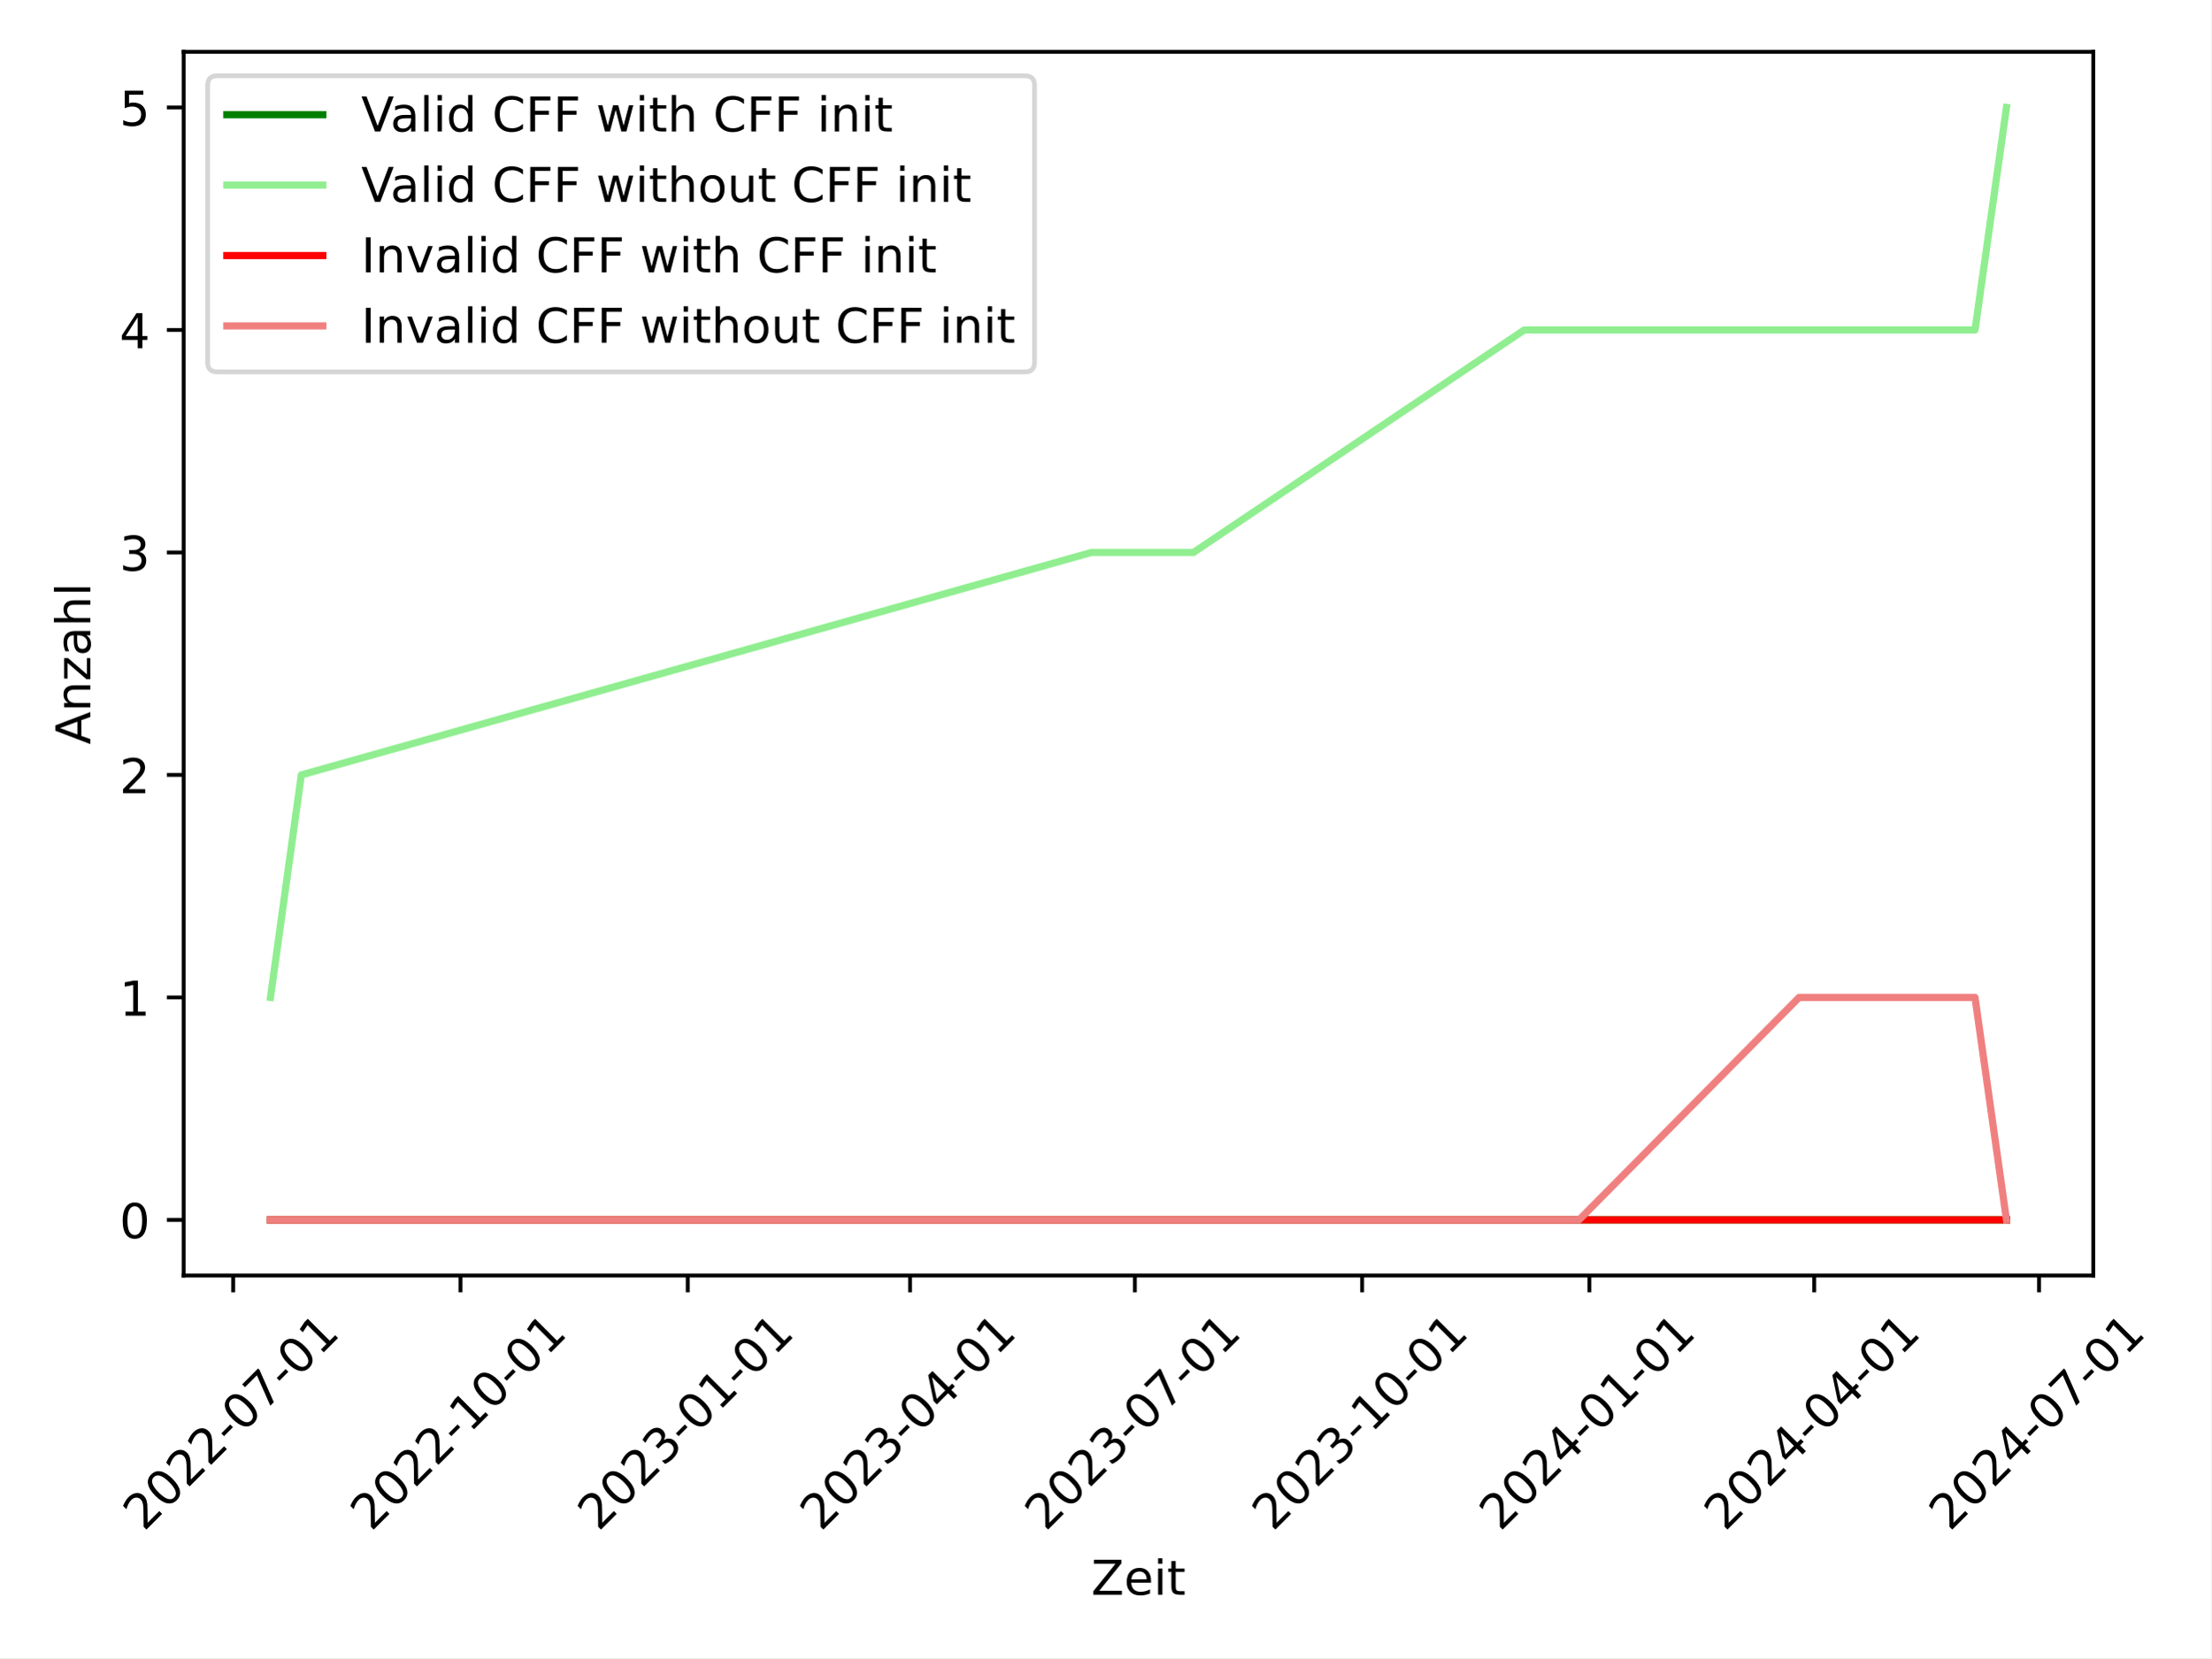
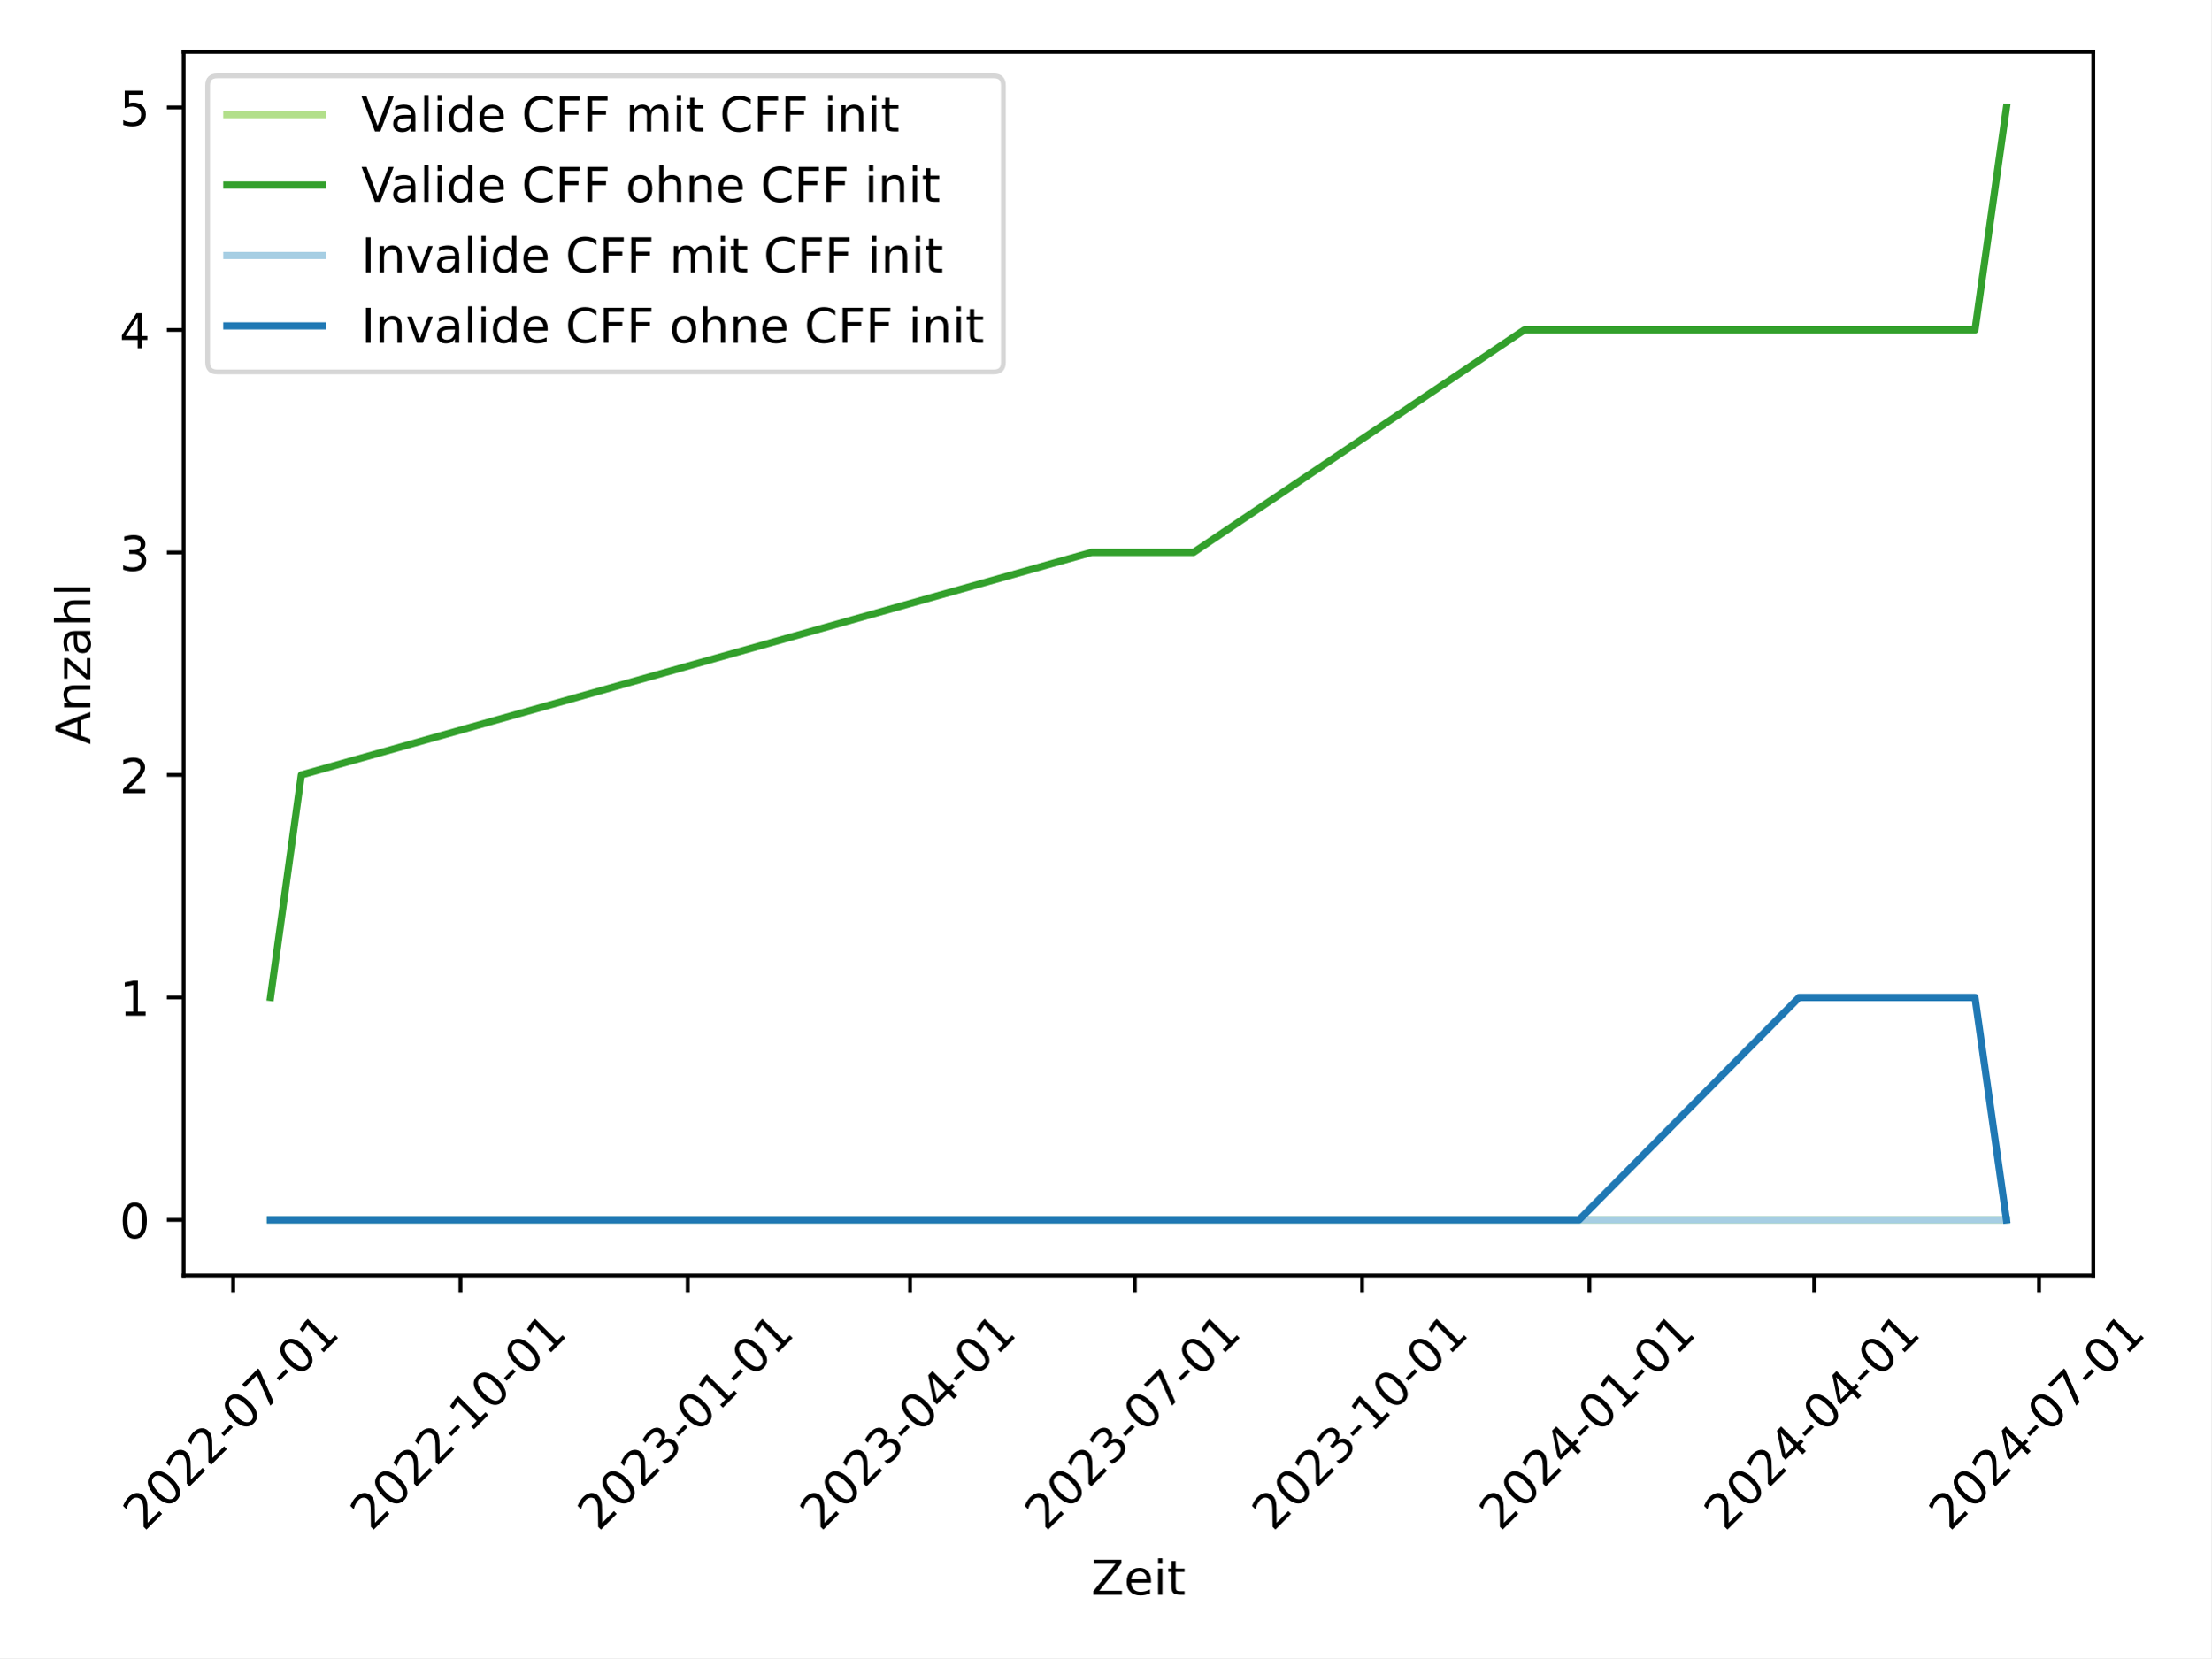
<svg xmlns="http://www.w3.org/2000/svg" xmlns:xlink="http://www.w3.org/1999/xlink" width="460.8pt" height="345.6pt" viewBox="0 0 460.8 345.6" version="1.1">
  <defs>
    <style type="text/css">*{stroke-linejoin: round; stroke-linecap: butt}</style>
  </defs>
  <g id="figure_1">
    <g id="patch_1">
      <path d="M 0 345.6  L 460.8 345.6  L 460.8 0  L 0 0  z " style="fill: #ffffff" />
    </g>
    <g id="axes_1">
      <g id="patch_2">
        <path d="M 38.27 265.863  L 436.245 265.863  L 436.245 10.8  L 38.27 10.8  z " style="fill: #ffffff" />
      </g>
      <g id="matplotlib.axis_1">
        <g id="xtick_1">
          <g id="line2d_1">
            <defs>
-               <path id="mbb8ff525fe" d="M 0 0  L 0 3.5  " style="stroke: #000000; stroke-width: 0.8" />
-             </defs>
-             <g>
-               <use xlink:href="#mbb8ff525fe" x="48.59" y="265.863" style="stroke: #000000; stroke-width: 0.8" />
+               <path id="m57fe78c44d" d="M 0 0  L 0 3.5  " style="stroke: #000000; stroke-width: 0.8" />
+             </defs>
+             <g>
+               <use xlink:href="#m57fe78c44d" x="48.59" y="265.863" style="stroke: #000000; stroke-width: 0.8" />
            </g>
          </g>
          <g id="text_1">
            <g transform="translate(29.99393 319.3299) rotate(-45) scale(0.1 -0.1)">
              <defs>
                <path id="DejaVuSans-32" d="M 1228 531  L 3431 531  L 3431 0  L 469 0  L 469 531  Q 828 903 1448 1529  Q 2069 2156 2228 2338  Q 2531 2678 2651 2914  Q 2772 3150 2772 3378  Q 2772 3750 2511 3984  Q 2250 4219 1831 4219  Q 1534 4219 1204 4116  Q 875 4013 500 3803  L 500 4441  Q 881 4594 1212 4672  Q 1544 4750 1819 4750  Q 2544 4750 2975 4387  Q 3406 4025 3406 3419  Q 3406 3131 3298 2873  Q 3191 2616 2906 2266  Q 2828 2175 2409 1742  Q 1991 1309 1228 531  z " transform="scale(0.015625)" />
                <path id="DejaVuSans-30" d="M 2034 4250  Q 1547 4250 1301 3770  Q 1056 3291 1056 2328  Q 1056 1369 1301 889  Q 1547 409 2034 409  Q 2525 409 2770 889  Q 3016 1369 3016 2328  Q 3016 3291 2770 3770  Q 2525 4250 2034 4250  z M 2034 4750  Q 2819 4750 3233 4129  Q 3647 3509 3647 2328  Q 3647 1150 3233 529  Q 2819 -91 2034 -91  Q 1250 -91 836 529  Q 422 1150 422 2328  Q 422 3509 836 4129  Q 1250 4750 2034 4750  z " transform="scale(0.015625)" />
                <path id="DejaVuSans-2d" d="M 313 2009  L 1997 2009  L 1997 1497  L 313 1497  L 313 2009  z " transform="scale(0.015625)" />
                <path id="DejaVuSans-37" d="M 525 4666  L 3525 4666  L 3525 4397  L 1831 0  L 1172 0  L 2766 4134  L 525 4134  L 525 4666  z " transform="scale(0.015625)" />
                <path id="DejaVuSans-31" d="M 794 531  L 1825 531  L 1825 4091  L 703 3866  L 703 4441  L 1819 4666  L 2450 4666  L 2450 531  L 3481 531  L 3481 0  L 794 0  L 794 531  z " transform="scale(0.015625)" />
              </defs>
              <use xlink:href="#DejaVuSans-32" />
              <use xlink:href="#DejaVuSans-30" x="63.623" />
              <use xlink:href="#DejaVuSans-32" x="127.246" />
              <use xlink:href="#DejaVuSans-32" x="190.869" />
              <use xlink:href="#DejaVuSans-2d" x="254.492" />
              <use xlink:href="#DejaVuSans-30" x="290.576" />
              <use xlink:href="#DejaVuSans-37" x="354.199" />
              <use xlink:href="#DejaVuSans-2d" x="417.822" />
              <use xlink:href="#DejaVuSans-30" x="453.906" />
              <use xlink:href="#DejaVuSans-31" x="517.529" />
            </g>
          </g>
        </g>
        <g id="xtick_2">
          <g id="line2d_2">
            <g>
-               <use xlink:href="#mbb8ff525fe" x="95.956" y="265.863" style="stroke: #000000; stroke-width: 0.8" />
+               <use xlink:href="#m57fe78c44d" x="95.956" y="265.863" style="stroke: #000000; stroke-width: 0.8" />
            </g>
          </g>
          <g id="text_2">
            <g transform="translate(77.35988 319.3299) rotate(-45) scale(0.1 -0.1)">
              <use xlink:href="#DejaVuSans-32" />
              <use xlink:href="#DejaVuSans-30" x="63.623" />
              <use xlink:href="#DejaVuSans-32" x="127.246" />
              <use xlink:href="#DejaVuSans-32" x="190.869" />
              <use xlink:href="#DejaVuSans-2d" x="254.492" />
              <use xlink:href="#DejaVuSans-31" x="290.576" />
              <use xlink:href="#DejaVuSans-30" x="354.199" />
              <use xlink:href="#DejaVuSans-2d" x="417.822" />
              <use xlink:href="#DejaVuSans-30" x="453.906" />
              <use xlink:href="#DejaVuSans-31" x="517.529" />
            </g>
          </g>
        </g>
        <g id="xtick_3">
          <g id="line2d_3">
            <g>
-               <use xlink:href="#mbb8ff525fe" x="143.322" y="265.863" style="stroke: #000000; stroke-width: 0.8" />
+               <use xlink:href="#m57fe78c44d" x="143.322" y="265.863" style="stroke: #000000; stroke-width: 0.8" />
            </g>
          </g>
          <g id="text_3">
            <g transform="translate(124.7258 319.3299) rotate(-45) scale(0.1 -0.1)">
              <defs>
                <path id="DejaVuSans-33" d="M 2597 2516  Q 3050 2419 3304 2112  Q 3559 1806 3559 1356  Q 3559 666 3084 287  Q 2609 -91 1734 -91  Q 1441 -91 1130 -33  Q 819 25 488 141  L 488 750  Q 750 597 1062 519  Q 1375 441 1716 441  Q 2309 441 2620 675  Q 2931 909 2931 1356  Q 2931 1769 2642 2001  Q 2353 2234 1838 2234  L 1294 2234  L 1294 2753  L 1863 2753  Q 2328 2753 2575 2939  Q 2822 3125 2822 3475  Q 2822 3834 2567 4026  Q 2313 4219 1838 4219  Q 1578 4219 1281 4162  Q 984 4106 628 3988  L 628 4550  Q 988 4650 1302 4700  Q 1616 4750 1894 4750  Q 2613 4750 3031 4423  Q 3450 4097 3450 3541  Q 3450 3153 3228 2886  Q 3006 2619 2597 2516  z " transform="scale(0.015625)" />
              </defs>
              <use xlink:href="#DejaVuSans-32" />
              <use xlink:href="#DejaVuSans-30" x="63.623" />
              <use xlink:href="#DejaVuSans-32" x="127.246" />
              <use xlink:href="#DejaVuSans-33" x="190.869" />
              <use xlink:href="#DejaVuSans-2d" x="254.492" />
              <use xlink:href="#DejaVuSans-30" x="290.576" />
              <use xlink:href="#DejaVuSans-31" x="354.199" />
              <use xlink:href="#DejaVuSans-2d" x="417.822" />
              <use xlink:href="#DejaVuSans-30" x="453.906" />
              <use xlink:href="#DejaVuSans-31" x="517.529" />
            </g>
          </g>
        </g>
        <g id="xtick_4">
          <g id="line2d_4">
            <g>
-               <use xlink:href="#mbb8ff525fe" x="189.658" y="265.863" style="stroke: #000000; stroke-width: 0.8" />
+               <use xlink:href="#m57fe78c44d" x="189.658" y="265.863" style="stroke: #000000; stroke-width: 0.8" />
            </g>
          </g>
          <g id="text_4">
            <g transform="translate(171.0621 319.3299) rotate(-45) scale(0.1 -0.1)">
              <defs>
                <path id="DejaVuSans-34" d="M 2419 4116  L 825 1625  L 2419 1625  L 2419 4116  z M 2253 4666  L 3047 4666  L 3047 1625  L 3713 1625  L 3713 1100  L 3047 1100  L 3047 0  L 2419 0  L 2419 1100  L 313 1100  L 313 1709  L 2253 4666  z " transform="scale(0.015625)" />
              </defs>
              <use xlink:href="#DejaVuSans-32" />
              <use xlink:href="#DejaVuSans-30" x="63.623" />
              <use xlink:href="#DejaVuSans-32" x="127.246" />
              <use xlink:href="#DejaVuSans-33" x="190.869" />
              <use xlink:href="#DejaVuSans-2d" x="254.492" />
              <use xlink:href="#DejaVuSans-30" x="290.576" />
              <use xlink:href="#DejaVuSans-34" x="354.199" />
              <use xlink:href="#DejaVuSans-2d" x="417.822" />
              <use xlink:href="#DejaVuSans-30" x="453.906" />
              <use xlink:href="#DejaVuSans-31" x="517.529" />
            </g>
          </g>
        </g>
        <g id="xtick_5">
          <g id="line2d_5">
            <g>
-               <use xlink:href="#mbb8ff525fe" x="236.509" y="265.863" style="stroke: #000000; stroke-width: 0.8" />
+               <use xlink:href="#m57fe78c44d" x="236.509" y="265.863" style="stroke: #000000; stroke-width: 0.8" />
            </g>
          </g>
          <g id="text_5">
            <g transform="translate(217.9132 319.3299) rotate(-45) scale(0.1 -0.1)">
              <use xlink:href="#DejaVuSans-32" />
              <use xlink:href="#DejaVuSans-30" x="63.623" />
              <use xlink:href="#DejaVuSans-32" x="127.246" />
              <use xlink:href="#DejaVuSans-33" x="190.869" />
              <use xlink:href="#DejaVuSans-2d" x="254.492" />
              <use xlink:href="#DejaVuSans-30" x="290.576" />
              <use xlink:href="#DejaVuSans-37" x="354.199" />
              <use xlink:href="#DejaVuSans-2d" x="417.822" />
              <use xlink:href="#DejaVuSans-30" x="453.906" />
              <use xlink:href="#DejaVuSans-31" x="517.529" />
            </g>
          </g>
        </g>
        <g id="xtick_6">
          <g id="line2d_6">
            <g>
-               <use xlink:href="#mbb8ff525fe" x="283.875" y="265.863" style="stroke: #000000; stroke-width: 0.8" />
+               <use xlink:href="#m57fe78c44d" x="283.875" y="265.863" style="stroke: #000000; stroke-width: 0.8" />
            </g>
          </g>
          <g id="text_6">
            <g transform="translate(265.2791 319.3299) rotate(-45) scale(0.1 -0.1)">
              <use xlink:href="#DejaVuSans-32" />
              <use xlink:href="#DejaVuSans-30" x="63.623" />
              <use xlink:href="#DejaVuSans-32" x="127.246" />
              <use xlink:href="#DejaVuSans-33" x="190.869" />
              <use xlink:href="#DejaVuSans-2d" x="254.492" />
              <use xlink:href="#DejaVuSans-31" x="290.576" />
              <use xlink:href="#DejaVuSans-30" x="354.199" />
              <use xlink:href="#DejaVuSans-2d" x="417.822" />
              <use xlink:href="#DejaVuSans-30" x="453.906" />
              <use xlink:href="#DejaVuSans-31" x="517.529" />
            </g>
          </g>
        </g>
        <g id="xtick_7">
          <g id="line2d_7">
            <g>
-               <use xlink:href="#mbb8ff525fe" x="331.241" y="265.863" style="stroke: #000000; stroke-width: 0.8" />
+               <use xlink:href="#m57fe78c44d" x="331.241" y="265.863" style="stroke: #000000; stroke-width: 0.8" />
            </g>
          </g>
          <g id="text_7">
            <g transform="translate(312.6451 319.3299) rotate(-45) scale(0.1 -0.1)">
              <use xlink:href="#DejaVuSans-32" />
              <use xlink:href="#DejaVuSans-30" x="63.623" />
              <use xlink:href="#DejaVuSans-32" x="127.246" />
              <use xlink:href="#DejaVuSans-34" x="190.869" />
              <use xlink:href="#DejaVuSans-2d" x="254.492" />
              <use xlink:href="#DejaVuSans-30" x="290.576" />
              <use xlink:href="#DejaVuSans-31" x="354.199" />
              <use xlink:href="#DejaVuSans-2d" x="417.822" />
              <use xlink:href="#DejaVuSans-30" x="453.906" />
              <use xlink:href="#DejaVuSans-31" x="517.529" />
            </g>
          </g>
        </g>
        <g id="xtick_8">
          <g id="line2d_8">
            <g>
-               <use xlink:href="#mbb8ff525fe" x="378.092" y="265.863" style="stroke: #000000; stroke-width: 0.8" />
+               <use xlink:href="#m57fe78c44d" x="378.092" y="265.863" style="stroke: #000000; stroke-width: 0.8" />
            </g>
          </g>
          <g id="text_8">
            <g transform="translate(359.4962 319.3299) rotate(-45) scale(0.1 -0.1)">
              <use xlink:href="#DejaVuSans-32" />
              <use xlink:href="#DejaVuSans-30" x="63.623" />
              <use xlink:href="#DejaVuSans-32" x="127.246" />
              <use xlink:href="#DejaVuSans-34" x="190.869" />
              <use xlink:href="#DejaVuSans-2d" x="254.492" />
              <use xlink:href="#DejaVuSans-30" x="290.576" />
              <use xlink:href="#DejaVuSans-34" x="354.199" />
              <use xlink:href="#DejaVuSans-2d" x="417.822" />
              <use xlink:href="#DejaVuSans-30" x="453.906" />
              <use xlink:href="#DejaVuSans-31" x="517.529" />
            </g>
          </g>
        </g>
        <g id="xtick_9">
          <g id="line2d_9">
            <g>
-               <use xlink:href="#mbb8ff525fe" x="424.943" y="265.863" style="stroke: #000000; stroke-width: 0.8" />
+               <use xlink:href="#m57fe78c44d" x="424.943" y="265.863" style="stroke: #000000; stroke-width: 0.8" />
            </g>
          </g>
          <g id="text_9">
            <g transform="translate(406.3473 319.3299) rotate(-45) scale(0.1 -0.1)">
              <use xlink:href="#DejaVuSans-32" />
              <use xlink:href="#DejaVuSans-30" x="63.623" />
              <use xlink:href="#DejaVuSans-32" x="127.246" />
              <use xlink:href="#DejaVuSans-34" x="190.869" />
              <use xlink:href="#DejaVuSans-2d" x="254.492" />
              <use xlink:href="#DejaVuSans-30" x="290.576" />
              <use xlink:href="#DejaVuSans-37" x="354.199" />
              <use xlink:href="#DejaVuSans-2d" x="417.822" />
              <use xlink:href="#DejaVuSans-30" x="453.906" />
              <use xlink:href="#DejaVuSans-31" x="517.529" />
            </g>
          </g>
        </g>
        <g id="text_10">
          <g transform="translate(227.4067 332.3989) scale(0.1 -0.1)">
            <defs>
              <path id="DejaVuSans-5a" d="M 359 4666  L 4025 4666  L 4025 4184  L 1075 531  L 4097 531  L 4097 0  L 288 0  L 288 481  L 3238 4134  L 359 4134  L 359 4666  z " transform="scale(0.015625)" />
              <path id="DejaVuSans-65" d="M 3597 1894  L 3597 1613  L 953 1613  Q 991 1019 1311 708  Q 1631 397 2203 397  Q 2534 397 2845 478  Q 3156 559 3463 722  L 3463 178  Q 3153 47 2828 -22  Q 2503 -91 2169 -91  Q 1331 -91 842 396  Q 353 884 353 1716  Q 353 2575 817 3079  Q 1281 3584 2069 3584  Q 2775 3584 3186 3129  Q 3597 2675 3597 1894  z M 3022 2063  Q 3016 2534 2758 2815  Q 2500 3097 2075 3097  Q 1594 3097 1305 2825  Q 1016 2553 972 2059  L 3022 2063  z " transform="scale(0.015625)" />
              <path id="DejaVuSans-69" d="M 603 3500  L 1178 3500  L 1178 0  L 603 0  L 603 3500  z M 603 4863  L 1178 4863  L 1178 4134  L 603 4134  L 603 4863  z " transform="scale(0.015625)" />
              <path id="DejaVuSans-74" d="M 1172 4494  L 1172 3500  L 2356 3500  L 2356 3053  L 1172 3053  L 1172 1153  Q 1172 725 1289 603  Q 1406 481 1766 481  L 2356 481  L 2356 0  L 1766 0  Q 1100 0 847 248  Q 594 497 594 1153  L 594 3053  L 172 3053  L 172 3500  L 594 3500  L 594 4494  L 1172 4494  z " transform="scale(0.015625)" />
            </defs>
            <use xlink:href="#DejaVuSans-5a" />
            <use xlink:href="#DejaVuSans-65" x="68.506" />
            <use xlink:href="#DejaVuSans-69" x="130.029" />
            <use xlink:href="#DejaVuSans-74" x="157.812" />
          </g>
        </g>
      </g>
      <g id="matplotlib.axis_2">
        <g id="ytick_1">
          <g id="line2d_10">
            <defs>
-               <path id="m45d5db9611" d="M 0 0  L -3.5 0  " style="stroke: #000000; stroke-width: 0.8" />
-             </defs>
-             <g>
-               <use xlink:href="#m45d5db9611" x="38.27" y="254.269" style="stroke: #000000; stroke-width: 0.8" />
+               <path id="m9ba1fb6d59" d="M 0 0  L -3.5 0  " style="stroke: #000000; stroke-width: 0.8" />
+             </defs>
+             <g>
+               <use xlink:href="#m9ba1fb6d59" x="38.27" y="254.269" style="stroke: #000000; stroke-width: 0.8" />
            </g>
          </g>
          <g id="text_11">
            <g transform="translate(24.9075 258.0685) scale(0.1 -0.1)">
              <use xlink:href="#DejaVuSans-30" />
            </g>
          </g>
        </g>
        <g id="ytick_2">
          <g id="line2d_11">
            <g>
-               <use xlink:href="#m45d5db9611" x="38.27" y="207.894" style="stroke: #000000; stroke-width: 0.8" />
+               <use xlink:href="#m9ba1fb6d59" x="38.27" y="207.894" style="stroke: #000000; stroke-width: 0.8" />
            </g>
          </g>
          <g id="text_12">
            <g transform="translate(24.9075 211.6934) scale(0.1 -0.1)">
              <use xlink:href="#DejaVuSans-31" />
            </g>
          </g>
        </g>
        <g id="ytick_3">
          <g id="line2d_12">
            <g>
-               <use xlink:href="#m45d5db9611" x="38.27" y="161.519" style="stroke: #000000; stroke-width: 0.8" />
+               <use xlink:href="#m9ba1fb6d59" x="38.27" y="161.519" style="stroke: #000000; stroke-width: 0.8" />
            </g>
          </g>
          <g id="text_13">
            <g transform="translate(24.9075 165.3183) scale(0.1 -0.1)">
              <use xlink:href="#DejaVuSans-32" />
            </g>
          </g>
        </g>
        <g id="ytick_4">
          <g id="line2d_13">
            <g>
-               <use xlink:href="#m45d5db9611" x="38.27" y="115.144" style="stroke: #000000; stroke-width: 0.8" />
+               <use xlink:href="#m9ba1fb6d59" x="38.27" y="115.144" style="stroke: #000000; stroke-width: 0.8" />
            </g>
          </g>
          <g id="text_14">
            <g transform="translate(24.9075 118.9432) scale(0.1 -0.1)">
              <use xlink:href="#DejaVuSans-33" />
            </g>
          </g>
        </g>
        <g id="ytick_5">
          <g id="line2d_14">
            <g>
-               <use xlink:href="#m45d5db9611" x="38.27" y="68.769" style="stroke: #000000; stroke-width: 0.8" />
+               <use xlink:href="#m9ba1fb6d59" x="38.27" y="68.769" style="stroke: #000000; stroke-width: 0.8" />
            </g>
          </g>
          <g id="text_15">
            <g transform="translate(24.9075 72.56808) scale(0.1 -0.1)">
              <use xlink:href="#DejaVuSans-34" />
            </g>
          </g>
        </g>
        <g id="ytick_6">
          <g id="line2d_15">
            <g>
-               <use xlink:href="#m45d5db9611" x="38.27" y="22.394" style="stroke: #000000; stroke-width: 0.8" />
+               <use xlink:href="#m9ba1fb6d59" x="38.27" y="22.394" style="stroke: #000000; stroke-width: 0.8" />
            </g>
          </g>
          <g id="text_16">
            <g transform="translate(24.9075 26.19299) scale(0.1 -0.1)">
              <defs>
                <path id="DejaVuSans-35" d="M 691 4666  L 3169 4666  L 3169 4134  L 1269 4134  L 1269 2991  Q 1406 3038 1543 3061  Q 1681 3084 1819 3084  Q 2600 3084 3056 2656  Q 3513 2228 3513 1497  Q 3513 744 3044 326  Q 2575 -91 1722 -91  Q 1428 -91 1123 -41  Q 819 9 494 109  L 494 744  Q 775 591 1075 516  Q 1375 441 1709 441  Q 2250 441 2565 725  Q 2881 1009 2881 1497  Q 2881 1984 2565 2268  Q 2250 2553 1709 2553  Q 1456 2553 1204 2497  Q 953 2441 691 2322  L 691 4666  z " transform="scale(0.015625)" />
              </defs>
              <use xlink:href="#DejaVuSans-35" />
            </g>
          </g>
        </g>
        <g id="text_17">
          <g transform="translate(18.82781 155.1667) rotate(-90) scale(0.1 -0.1)">
            <defs>
              <path id="DejaVuSans-41" d="M 2188 4044  L 1331 1722  L 3047 1722  L 2188 4044  z M 1831 4666  L 2547 4666  L 4325 0  L 3669 0  L 3244 1197  L 1141 1197  L 716 0  L 50 0  L 1831 4666  z " transform="scale(0.015625)" />
              <path id="DejaVuSans-6e" d="M 3513 2113  L 3513 0  L 2938 0  L 2938 2094  Q 2938 2591 2744 2837  Q 2550 3084 2163 3084  Q 1697 3084 1428 2787  Q 1159 2491 1159 1978  L 1159 0  L 581 0  L 581 3500  L 1159 3500  L 1159 2956  Q 1366 3272 1645 3428  Q 1925 3584 2291 3584  Q 2894 3584 3203 3211  Q 3513 2838 3513 2113  z " transform="scale(0.015625)" />
              <path id="DejaVuSans-7a" d="M 353 3500  L 3084 3500  L 3084 2975  L 922 459  L 3084 459  L 3084 0  L 275 0  L 275 525  L 2438 3041  L 353 3041  L 353 3500  z " transform="scale(0.015625)" />
              <path id="DejaVuSans-61" d="M 2194 1759  Q 1497 1759 1228 1600  Q 959 1441 959 1056  Q 959 750 1161 570  Q 1363 391 1709 391  Q 2188 391 2477 730  Q 2766 1069 2766 1631  L 2766 1759  L 2194 1759  z M 3341 1997  L 3341 0  L 2766 0  L 2766 531  Q 2569 213 2275 61  Q 1981 -91 1556 -91  Q 1019 -91 701 211  Q 384 513 384 1019  Q 384 1609 779 1909  Q 1175 2209 1959 2209  L 2766 2209  L 2766 2266  Q 2766 2663 2505 2880  Q 2244 3097 1772 3097  Q 1472 3097 1187 3025  Q 903 2953 641 2809  L 641 3341  Q 956 3463 1253 3523  Q 1550 3584 1831 3584  Q 2591 3584 2966 3190  Q 3341 2797 3341 1997  z " transform="scale(0.015625)" />
              <path id="DejaVuSans-68" d="M 3513 2113  L 3513 0  L 2938 0  L 2938 2094  Q 2938 2591 2744 2837  Q 2550 3084 2163 3084  Q 1697 3084 1428 2787  Q 1159 2491 1159 1978  L 1159 0  L 581 0  L 581 4863  L 1159 4863  L 1159 2956  Q 1366 3272 1645 3428  Q 1925 3584 2291 3584  Q 2894 3584 3203 3211  Q 3513 2838 3513 2113  z " transform="scale(0.015625)" />
              <path id="DejaVuSans-6c" d="M 603 4863  L 1178 4863  L 1178 0  L 603 0  L 603 4863  z " transform="scale(0.015625)" />
            </defs>
            <use xlink:href="#DejaVuSans-41" />
            <use xlink:href="#DejaVuSans-6e" x="68.408" />
            <use xlink:href="#DejaVuSans-7a" x="131.787" />
            <use xlink:href="#DejaVuSans-61" x="184.277" />
            <use xlink:href="#DejaVuSans-68" x="245.557" />
            <use xlink:href="#DejaVuSans-6c" x="308.936" />
          </g>
        </g>
      </g>
      <g id="line2d_16">
-         <path d="M 56.36 254.269  L 62.789 254.269  L 227.455 254.269  L 227.458 254.269  L 248.72 254.269  L 317.663 254.269  L 329.074 254.269  L 374.936 254.269  L 411.599 254.269  L 418.155 254.269  " clip-path="url(#p5332043498)" style="fill: none; stroke: #008000; stroke-width: 1.5; stroke-linecap: square" />
+         <path d="M 56.36 254.269  L 62.789 254.269  L 227.455 254.269  L 227.458 254.269  L 248.72 254.269  L 317.663 254.269  L 329.074 254.269  L 374.936 254.269  L 411.599 254.269  L 418.155 254.269  " clip-path="url(#pc935194016)" style="fill: none; stroke: #b2df8a; stroke-width: 1.5; stroke-linecap: square" />
      </g>
      <g id="line2d_17">
-         <path d="M 56.36 207.894  L 62.789 161.519  L 227.455 115.144  L 227.458 115.144  L 248.72 115.144  L 317.663 68.769  L 329.074 68.769  L 374.936 68.769  L 411.599 68.769  L 418.155 22.394  " clip-path="url(#p5332043498)" style="fill: none; stroke: #90ee90; stroke-width: 1.5; stroke-linecap: square" />
+         <path d="M 56.36 207.894  L 62.789 161.519  L 227.455 115.144  L 227.458 115.144  L 248.72 115.144  L 317.663 68.769  L 329.074 68.769  L 374.936 68.769  L 411.599 68.769  L 418.155 22.394  " clip-path="url(#pc935194016)" style="fill: none; stroke: #33a02c; stroke-width: 1.5; stroke-linecap: square" />
      </g>
      <g id="line2d_18">
-         <path d="M 56.36 254.269  L 62.789 254.269  L 227.455 254.269  L 227.458 254.269  L 248.72 254.269  L 317.663 254.269  L 329.074 254.269  L 374.936 254.269  L 411.599 254.269  L 418.155 254.269  " clip-path="url(#p5332043498)" style="fill: none; stroke: #ff0000; stroke-width: 1.5; stroke-linecap: square" />
+         <path d="M 56.36 254.269  L 62.789 254.269  L 227.455 254.269  L 227.458 254.269  L 248.72 254.269  L 317.663 254.269  L 329.074 254.269  L 374.936 254.269  L 411.599 254.269  L 418.155 254.269  " clip-path="url(#pc935194016)" style="fill: none; stroke: #a6cee3; stroke-width: 1.5; stroke-linecap: square" />
      </g>
      <g id="line2d_19">
-         <path d="M 56.36 254.269  L 62.789 254.269  L 227.455 254.269  L 227.458 254.269  L 248.72 254.269  L 317.663 254.269  L 329.074 254.269  L 374.936 207.894  L 411.599 207.894  L 418.155 254.269  " clip-path="url(#p5332043498)" style="fill: none; stroke: #f08080; stroke-width: 1.5; stroke-linecap: square" />
+         <path d="M 56.36 254.269  L 62.789 254.269  L 227.455 254.269  L 227.458 254.269  L 248.72 254.269  L 317.663 254.269  L 329.074 254.269  L 374.936 207.894  L 411.599 207.894  L 418.155 254.269  " clip-path="url(#pc935194016)" style="fill: none; stroke: #1f78b4; stroke-width: 1.5; stroke-linecap: square" />
      </g>
      <g id="patch_3">
        <path d="M 38.27 265.863  L 38.27 10.8  " style="fill: none; stroke: #000000; stroke-width: 0.8; stroke-linejoin: miter; stroke-linecap: square" />
      </g>
      <g id="patch_4">
        <path d="M 436.245 265.863  L 436.245 10.8  " style="fill: none; stroke: #000000; stroke-width: 0.8; stroke-linejoin: miter; stroke-linecap: square" />
      </g>
      <g id="patch_5">
        <path d="M 38.27 265.863  L 436.245 265.863  " style="fill: none; stroke: #000000; stroke-width: 0.8; stroke-linejoin: miter; stroke-linecap: square" />
      </g>
      <g id="patch_6">
        <path d="M 38.27 10.8  L 436.245 10.8  " style="fill: none; stroke: #000000; stroke-width: 0.8; stroke-linejoin: miter; stroke-linecap: square" />
      </g>
      <g id="legend_1">
        <g id="patch_7">
-           <path d="M 45.27 77.513  L 213.598 77.513  Q 215.598 77.513 215.598 75.513  L 215.598 17.8  Q 215.598 15.8 213.598 15.8  L 45.27 15.8  Q 43.27 15.8 43.27 17.8  L 43.27 75.513  Q 43.27 77.513 45.27 77.513  z " style="fill: #ffffff; opacity: 0.8; stroke: #cccccc; stroke-linejoin: miter" />
+           <path d="M 45.27 77.513  L 207.107 77.513  Q 209.107 77.513 209.107 75.513  L 209.107 17.8  Q 209.107 15.8 207.107 15.8  L 45.27 15.8  Q 43.27 15.8 43.27 17.8  L 43.27 75.513  Q 43.27 77.513 45.27 77.513  z " style="fill: #ffffff; opacity: 0.8; stroke: #cccccc; stroke-linejoin: miter" />
        </g>
        <g id="line2d_20">
-           <path d="M 47.27 23.898  L 57.27 23.898  L 67.27 23.898  " style="fill: none; stroke: #008000; stroke-width: 1.5; stroke-linecap: square" />
+           <path d="M 47.27 23.898  L 57.27 23.898  L 67.27 23.898  " style="fill: none; stroke: #b2df8a; stroke-width: 1.5; stroke-linecap: square" />
        </g>
        <g id="text_18">
          <g transform="translate(75.27 27.39844) scale(0.1 -0.1)">
            <defs>
              <path id="DejaVuSans-56" d="M 1831 0  L 50 4666  L 709 4666  L 2188 738  L 3669 4666  L 4325 4666  L 2547 0  L 1831 0  z " transform="scale(0.015625)" />
              <path id="DejaVuSans-64" d="M 2906 2969  L 2906 4863  L 3481 4863  L 3481 0  L 2906 0  L 2906 525  Q 2725 213 2448 61  Q 2172 -91 1784 -91  Q 1150 -91 751 415  Q 353 922 353 1747  Q 353 2572 751 3078  Q 1150 3584 1784 3584  Q 2172 3584 2448 3432  Q 2725 3281 2906 2969  z M 947 1747  Q 947 1113 1208 752  Q 1469 391 1925 391  Q 2381 391 2643 752  Q 2906 1113 2906 1747  Q 2906 2381 2643 2742  Q 2381 3103 1925 3103  Q 1469 3103 1208 2742  Q 947 2381 947 1747  z " transform="scale(0.015625)" />
              <path id="DejaVuSans-20" transform="scale(0.015625)" />
              <path id="DejaVuSans-43" d="M 4122 4306  L 4122 3641  Q 3803 3938 3442 4084  Q 3081 4231 2675 4231  Q 1875 4231 1450 3742  Q 1025 3253 1025 2328  Q 1025 1406 1450 917  Q 1875 428 2675 428  Q 3081 428 3442 575  Q 3803 722 4122 1019  L 4122 359  Q 3791 134 3420 21  Q 3050 -91 2638 -91  Q 1578 -91 968 557  Q 359 1206 359 2328  Q 359 3453 968 4101  Q 1578 4750 2638 4750  Q 3056 4750 3426 4639  Q 3797 4528 4122 4306  z " transform="scale(0.015625)" />
              <path id="DejaVuSans-46" d="M 628 4666  L 3309 4666  L 3309 4134  L 1259 4134  L 1259 2759  L 3109 2759  L 3109 2228  L 1259 2228  L 1259 0  L 628 0  L 628 4666  z " transform="scale(0.015625)" />
-               <path id="DejaVuSans-77" d="M 269 3500  L 844 3500  L 1563 769  L 2278 3500  L 2956 3500  L 3675 769  L 4391 3500  L 4966 3500  L 4050 0  L 3372 0  L 2619 2869  L 1863 0  L 1184 0  L 269 3500  z " transform="scale(0.015625)" />
+               <path id="DejaVuSans-6d" d="M 3328 2828  Q 3544 3216 3844 3400  Q 4144 3584 4550 3584  Q 5097 3584 5394 3201  Q 5691 2819 5691 2113  L 5691 0  L 5113 0  L 5113 2094  Q 5113 2597 4934 2840  Q 4756 3084 4391 3084  Q 3944 3084 3684 2787  Q 3425 2491 3425 1978  L 3425 0  L 2847 0  L 2847 2094  Q 2847 2600 2669 2842  Q 2491 3084 2119 3084  Q 1678 3084 1418 2786  Q 1159 2488 1159 1978  L 1159 0  L 581 0  L 581 3500  L 1159 3500  L 1159 2956  Q 1356 3278 1631 3431  Q 1906 3584 2284 3584  Q 2666 3584 2933 3390  Q 3200 3197 3328 2828  z " transform="scale(0.015625)" />
            </defs>
            <use xlink:href="#DejaVuSans-56" />
            <use xlink:href="#DejaVuSans-61" x="60.658" />
            <use xlink:href="#DejaVuSans-6c" x="121.938" />
            <use xlink:href="#DejaVuSans-69" x="149.721" />
            <use xlink:href="#DejaVuSans-64" x="177.504" />
-             <use xlink:href="#DejaVuSans-20" x="240.98" />
-             <use xlink:href="#DejaVuSans-43" x="272.768" />
-             <use xlink:href="#DejaVuSans-46" x="342.592" />
-             <use xlink:href="#DejaVuSans-46" x="400.111" />
-             <use xlink:href="#DejaVuSans-20" x="457.631" />
-             <use xlink:href="#DejaVuSans-77" x="489.418" />
-             <use xlink:href="#DejaVuSans-69" x="571.205" />
-             <use xlink:href="#DejaVuSans-74" x="598.988" />
-             <use xlink:href="#DejaVuSans-68" x="638.197" />
-             <use xlink:href="#DejaVuSans-20" x="701.576" />
-             <use xlink:href="#DejaVuSans-43" x="733.363" />
-             <use xlink:href="#DejaVuSans-46" x="803.188" />
-             <use xlink:href="#DejaVuSans-46" x="860.707" />
-             <use xlink:href="#DejaVuSans-20" x="918.227" />
-             <use xlink:href="#DejaVuSans-69" x="950.014" />
-             <use xlink:href="#DejaVuSans-6e" x="977.797" />
-             <use xlink:href="#DejaVuSans-69" x="1041.176" />
-             <use xlink:href="#DejaVuSans-74" x="1068.959" />
+             <use xlink:href="#DejaVuSans-65" x="240.98" />
+             <use xlink:href="#DejaVuSans-20" x="302.504" />
+             <use xlink:href="#DejaVuSans-43" x="334.291" />
+             <use xlink:href="#DejaVuSans-46" x="404.115" />
+             <use xlink:href="#DejaVuSans-46" x="461.635" />
+             <use xlink:href="#DejaVuSans-20" x="519.154" />
+             <use xlink:href="#DejaVuSans-6d" x="550.941" />
+             <use xlink:href="#DejaVuSans-69" x="648.354" />
+             <use xlink:href="#DejaVuSans-74" x="676.137" />
+             <use xlink:href="#DejaVuSans-20" x="715.346" />
+             <use xlink:href="#DejaVuSans-43" x="747.133" />
+             <use xlink:href="#DejaVuSans-46" x="816.957" />
+             <use xlink:href="#DejaVuSans-46" x="874.477" />
+             <use xlink:href="#DejaVuSans-20" x="931.996" />
+             <use xlink:href="#DejaVuSans-69" x="963.783" />
+             <use xlink:href="#DejaVuSans-6e" x="991.566" />
+             <use xlink:href="#DejaVuSans-69" x="1054.945" />
+             <use xlink:href="#DejaVuSans-74" x="1082.729" />
          </g>
        </g>
        <g id="line2d_21">
-           <path d="M 47.27 38.577  L 57.27 38.577  L 67.27 38.577  " style="fill: none; stroke: #90ee90; stroke-width: 1.5; stroke-linecap: square" />
+           <path d="M 47.27 38.577  L 57.27 38.577  L 67.27 38.577  " style="fill: none; stroke: #33a02c; stroke-width: 1.5; stroke-linecap: square" />
        </g>
        <g id="text_19">
          <g transform="translate(75.27 42.07656) scale(0.1 -0.1)">
            <defs>
              <path id="DejaVuSans-6f" d="M 1959 3097  Q 1497 3097 1228 2736  Q 959 2375 959 1747  Q 959 1119 1226 758  Q 1494 397 1959 397  Q 2419 397 2687 759  Q 2956 1122 2956 1747  Q 2956 2369 2687 2733  Q 2419 3097 1959 3097  z M 1959 3584  Q 2709 3584 3137 3096  Q 3566 2609 3566 1747  Q 3566 888 3137 398  Q 2709 -91 1959 -91  Q 1206 -91 779 398  Q 353 888 353 1747  Q 353 2609 779 3096  Q 1206 3584 1959 3584  z " transform="scale(0.015625)" />
-               <path id="DejaVuSans-75" d="M 544 1381  L 544 3500  L 1119 3500  L 1119 1403  Q 1119 906 1312 657  Q 1506 409 1894 409  Q 2359 409 2629 706  Q 2900 1003 2900 1516  L 2900 3500  L 3475 3500  L 3475 0  L 2900 0  L 2900 538  Q 2691 219 2414 64  Q 2138 -91 1772 -91  Q 1169 -91 856 284  Q 544 659 544 1381  z M 1991 3584  L 1991 3584  z " transform="scale(0.015625)" />
            </defs>
            <use xlink:href="#DejaVuSans-56" />
            <use xlink:href="#DejaVuSans-61" x="60.658" />
            <use xlink:href="#DejaVuSans-6c" x="121.938" />
            <use xlink:href="#DejaVuSans-69" x="149.721" />
            <use xlink:href="#DejaVuSans-64" x="177.504" />
-             <use xlink:href="#DejaVuSans-20" x="240.98" />
-             <use xlink:href="#DejaVuSans-43" x="272.768" />
-             <use xlink:href="#DejaVuSans-46" x="342.592" />
-             <use xlink:href="#DejaVuSans-46" x="400.111" />
-             <use xlink:href="#DejaVuSans-20" x="457.631" />
-             <use xlink:href="#DejaVuSans-77" x="489.418" />
-             <use xlink:href="#DejaVuSans-69" x="571.205" />
-             <use xlink:href="#DejaVuSans-74" x="598.988" />
-             <use xlink:href="#DejaVuSans-68" x="638.197" />
-             <use xlink:href="#DejaVuSans-6f" x="701.576" />
-             <use xlink:href="#DejaVuSans-75" x="762.758" />
-             <use xlink:href="#DejaVuSans-74" x="826.137" />
-             <use xlink:href="#DejaVuSans-20" x="865.346" />
-             <use xlink:href="#DejaVuSans-43" x="897.133" />
-             <use xlink:href="#DejaVuSans-46" x="966.957" />
-             <use xlink:href="#DejaVuSans-46" x="1024.477" />
-             <use xlink:href="#DejaVuSans-20" x="1081.996" />
-             <use xlink:href="#DejaVuSans-69" x="1113.783" />
-             <use xlink:href="#DejaVuSans-6e" x="1141.566" />
-             <use xlink:href="#DejaVuSans-69" x="1204.945" />
-             <use xlink:href="#DejaVuSans-74" x="1232.729" />
+             <use xlink:href="#DejaVuSans-65" x="240.98" />
+             <use xlink:href="#DejaVuSans-20" x="302.504" />
+             <use xlink:href="#DejaVuSans-43" x="334.291" />
+             <use xlink:href="#DejaVuSans-46" x="404.115" />
+             <use xlink:href="#DejaVuSans-46" x="461.635" />
+             <use xlink:href="#DejaVuSans-20" x="519.154" />
+             <use xlink:href="#DejaVuSans-6f" x="550.941" />
+             <use xlink:href="#DejaVuSans-68" x="612.123" />
+             <use xlink:href="#DejaVuSans-6e" x="675.502" />
+             <use xlink:href="#DejaVuSans-65" x="738.881" />
+             <use xlink:href="#DejaVuSans-20" x="800.404" />
+             <use xlink:href="#DejaVuSans-43" x="832.191" />
+             <use xlink:href="#DejaVuSans-46" x="902.016" />
+             <use xlink:href="#DejaVuSans-46" x="959.535" />
+             <use xlink:href="#DejaVuSans-20" x="1017.055" />
+             <use xlink:href="#DejaVuSans-69" x="1048.842" />
+             <use xlink:href="#DejaVuSans-6e" x="1076.625" />
+             <use xlink:href="#DejaVuSans-69" x="1140.004" />
+             <use xlink:href="#DejaVuSans-74" x="1167.787" />
          </g>
        </g>
        <g id="line2d_22">
-           <path d="M 47.27 53.255  L 57.27 53.255  L 67.27 53.255  " style="fill: none; stroke: #ff0000; stroke-width: 1.5; stroke-linecap: square" />
+           <path d="M 47.27 53.255  L 57.27 53.255  L 67.27 53.255  " style="fill: none; stroke: #a6cee3; stroke-width: 1.5; stroke-linecap: square" />
        </g>
        <g id="text_20">
          <g transform="translate(75.27 56.75469) scale(0.1 -0.1)">
            <defs>
              <path id="DejaVuSans-49" d="M 628 4666  L 1259 4666  L 1259 0  L 628 0  L 628 4666  z " transform="scale(0.015625)" />
              <path id="DejaVuSans-76" d="M 191 3500  L 800 3500  L 1894 563  L 2988 3500  L 3597 3500  L 2284 0  L 1503 0  L 191 3500  z " transform="scale(0.015625)" />
            </defs>
            <use xlink:href="#DejaVuSans-49" />
            <use xlink:href="#DejaVuSans-6e" x="29.492" />
            <use xlink:href="#DejaVuSans-76" x="92.871" />
            <use xlink:href="#DejaVuSans-61" x="152.051" />
            <use xlink:href="#DejaVuSans-6c" x="213.33" />
            <use xlink:href="#DejaVuSans-69" x="241.113" />
            <use xlink:href="#DejaVuSans-64" x="268.896" />
-             <use xlink:href="#DejaVuSans-20" x="332.373" />
-             <use xlink:href="#DejaVuSans-43" x="364.16" />
-             <use xlink:href="#DejaVuSans-46" x="433.984" />
-             <use xlink:href="#DejaVuSans-46" x="491.504" />
-             <use xlink:href="#DejaVuSans-20" x="549.023" />
-             <use xlink:href="#DejaVuSans-77" x="580.811" />
-             <use xlink:href="#DejaVuSans-69" x="662.598" />
-             <use xlink:href="#DejaVuSans-74" x="690.381" />
-             <use xlink:href="#DejaVuSans-68" x="729.59" />
-             <use xlink:href="#DejaVuSans-20" x="792.969" />
-             <use xlink:href="#DejaVuSans-43" x="824.756" />
-             <use xlink:href="#DejaVuSans-46" x="894.58" />
-             <use xlink:href="#DejaVuSans-46" x="952.1" />
-             <use xlink:href="#DejaVuSans-20" x="1009.619" />
-             <use xlink:href="#DejaVuSans-69" x="1041.406" />
-             <use xlink:href="#DejaVuSans-6e" x="1069.189" />
-             <use xlink:href="#DejaVuSans-69" x="1132.568" />
-             <use xlink:href="#DejaVuSans-74" x="1160.352" />
+             <use xlink:href="#DejaVuSans-65" x="332.373" />
+             <use xlink:href="#DejaVuSans-20" x="393.896" />
+             <use xlink:href="#DejaVuSans-43" x="425.684" />
+             <use xlink:href="#DejaVuSans-46" x="495.508" />
+             <use xlink:href="#DejaVuSans-46" x="553.027" />
+             <use xlink:href="#DejaVuSans-20" x="610.547" />
+             <use xlink:href="#DejaVuSans-6d" x="642.334" />
+             <use xlink:href="#DejaVuSans-69" x="739.746" />
+             <use xlink:href="#DejaVuSans-74" x="767.529" />
+             <use xlink:href="#DejaVuSans-20" x="806.738" />
+             <use xlink:href="#DejaVuSans-43" x="838.525" />
+             <use xlink:href="#DejaVuSans-46" x="908.35" />
+             <use xlink:href="#DejaVuSans-46" x="965.869" />
+             <use xlink:href="#DejaVuSans-20" x="1023.389" />
+             <use xlink:href="#DejaVuSans-69" x="1055.176" />
+             <use xlink:href="#DejaVuSans-6e" x="1082.959" />
+             <use xlink:href="#DejaVuSans-69" x="1146.338" />
+             <use xlink:href="#DejaVuSans-74" x="1174.121" />
          </g>
        </g>
        <g id="line2d_23">
-           <path d="M 47.27 67.933  L 57.27 67.933  L 67.27 67.933  " style="fill: none; stroke: #f08080; stroke-width: 1.5; stroke-linecap: square" />
+           <path d="M 47.27 67.933  L 57.27 67.933  L 67.27 67.933  " style="fill: none; stroke: #1f78b4; stroke-width: 1.5; stroke-linecap: square" />
        </g>
        <g id="text_21">
          <g transform="translate(75.27 71.43281) scale(0.1 -0.1)">
            <use xlink:href="#DejaVuSans-49" />
            <use xlink:href="#DejaVuSans-6e" x="29.492" />
            <use xlink:href="#DejaVuSans-76" x="92.871" />
            <use xlink:href="#DejaVuSans-61" x="152.051" />
            <use xlink:href="#DejaVuSans-6c" x="213.33" />
            <use xlink:href="#DejaVuSans-69" x="241.113" />
            <use xlink:href="#DejaVuSans-64" x="268.896" />
-             <use xlink:href="#DejaVuSans-20" x="332.373" />
-             <use xlink:href="#DejaVuSans-43" x="364.16" />
-             <use xlink:href="#DejaVuSans-46" x="433.984" />
-             <use xlink:href="#DejaVuSans-46" x="491.504" />
-             <use xlink:href="#DejaVuSans-20" x="549.023" />
-             <use xlink:href="#DejaVuSans-77" x="580.811" />
-             <use xlink:href="#DejaVuSans-69" x="662.598" />
-             <use xlink:href="#DejaVuSans-74" x="690.381" />
-             <use xlink:href="#DejaVuSans-68" x="729.59" />
-             <use xlink:href="#DejaVuSans-6f" x="792.969" />
-             <use xlink:href="#DejaVuSans-75" x="854.15" />
-             <use xlink:href="#DejaVuSans-74" x="917.529" />
-             <use xlink:href="#DejaVuSans-20" x="956.738" />
-             <use xlink:href="#DejaVuSans-43" x="988.525" />
-             <use xlink:href="#DejaVuSans-46" x="1058.35" />
-             <use xlink:href="#DejaVuSans-46" x="1115.869" />
-             <use xlink:href="#DejaVuSans-20" x="1173.389" />
-             <use xlink:href="#DejaVuSans-69" x="1205.176" />
-             <use xlink:href="#DejaVuSans-6e" x="1232.959" />
-             <use xlink:href="#DejaVuSans-69" x="1296.338" />
-             <use xlink:href="#DejaVuSans-74" x="1324.121" />
+             <use xlink:href="#DejaVuSans-65" x="332.373" />
+             <use xlink:href="#DejaVuSans-20" x="393.896" />
+             <use xlink:href="#DejaVuSans-43" x="425.684" />
+             <use xlink:href="#DejaVuSans-46" x="495.508" />
+             <use xlink:href="#DejaVuSans-46" x="553.027" />
+             <use xlink:href="#DejaVuSans-20" x="610.547" />
+             <use xlink:href="#DejaVuSans-6f" x="642.334" />
+             <use xlink:href="#DejaVuSans-68" x="703.516" />
+             <use xlink:href="#DejaVuSans-6e" x="766.895" />
+             <use xlink:href="#DejaVuSans-65" x="830.273" />
+             <use xlink:href="#DejaVuSans-20" x="891.797" />
+             <use xlink:href="#DejaVuSans-43" x="923.584" />
+             <use xlink:href="#DejaVuSans-46" x="993.408" />
+             <use xlink:href="#DejaVuSans-46" x="1050.928" />
+             <use xlink:href="#DejaVuSans-20" x="1108.447" />
+             <use xlink:href="#DejaVuSans-69" x="1140.234" />
+             <use xlink:href="#DejaVuSans-6e" x="1168.018" />
+             <use xlink:href="#DejaVuSans-69" x="1231.396" />
+             <use xlink:href="#DejaVuSans-74" x="1259.18" />
          </g>
        </g>
      </g>
    </g>
  </g>
  <defs>
-     <clipPath id="p5332043498">
+     <clipPath id="pc935194016">
      <rect x="38.27" y="10.8" width="397.975" height="255.063" />
    </clipPath>
  </defs>
</svg>
